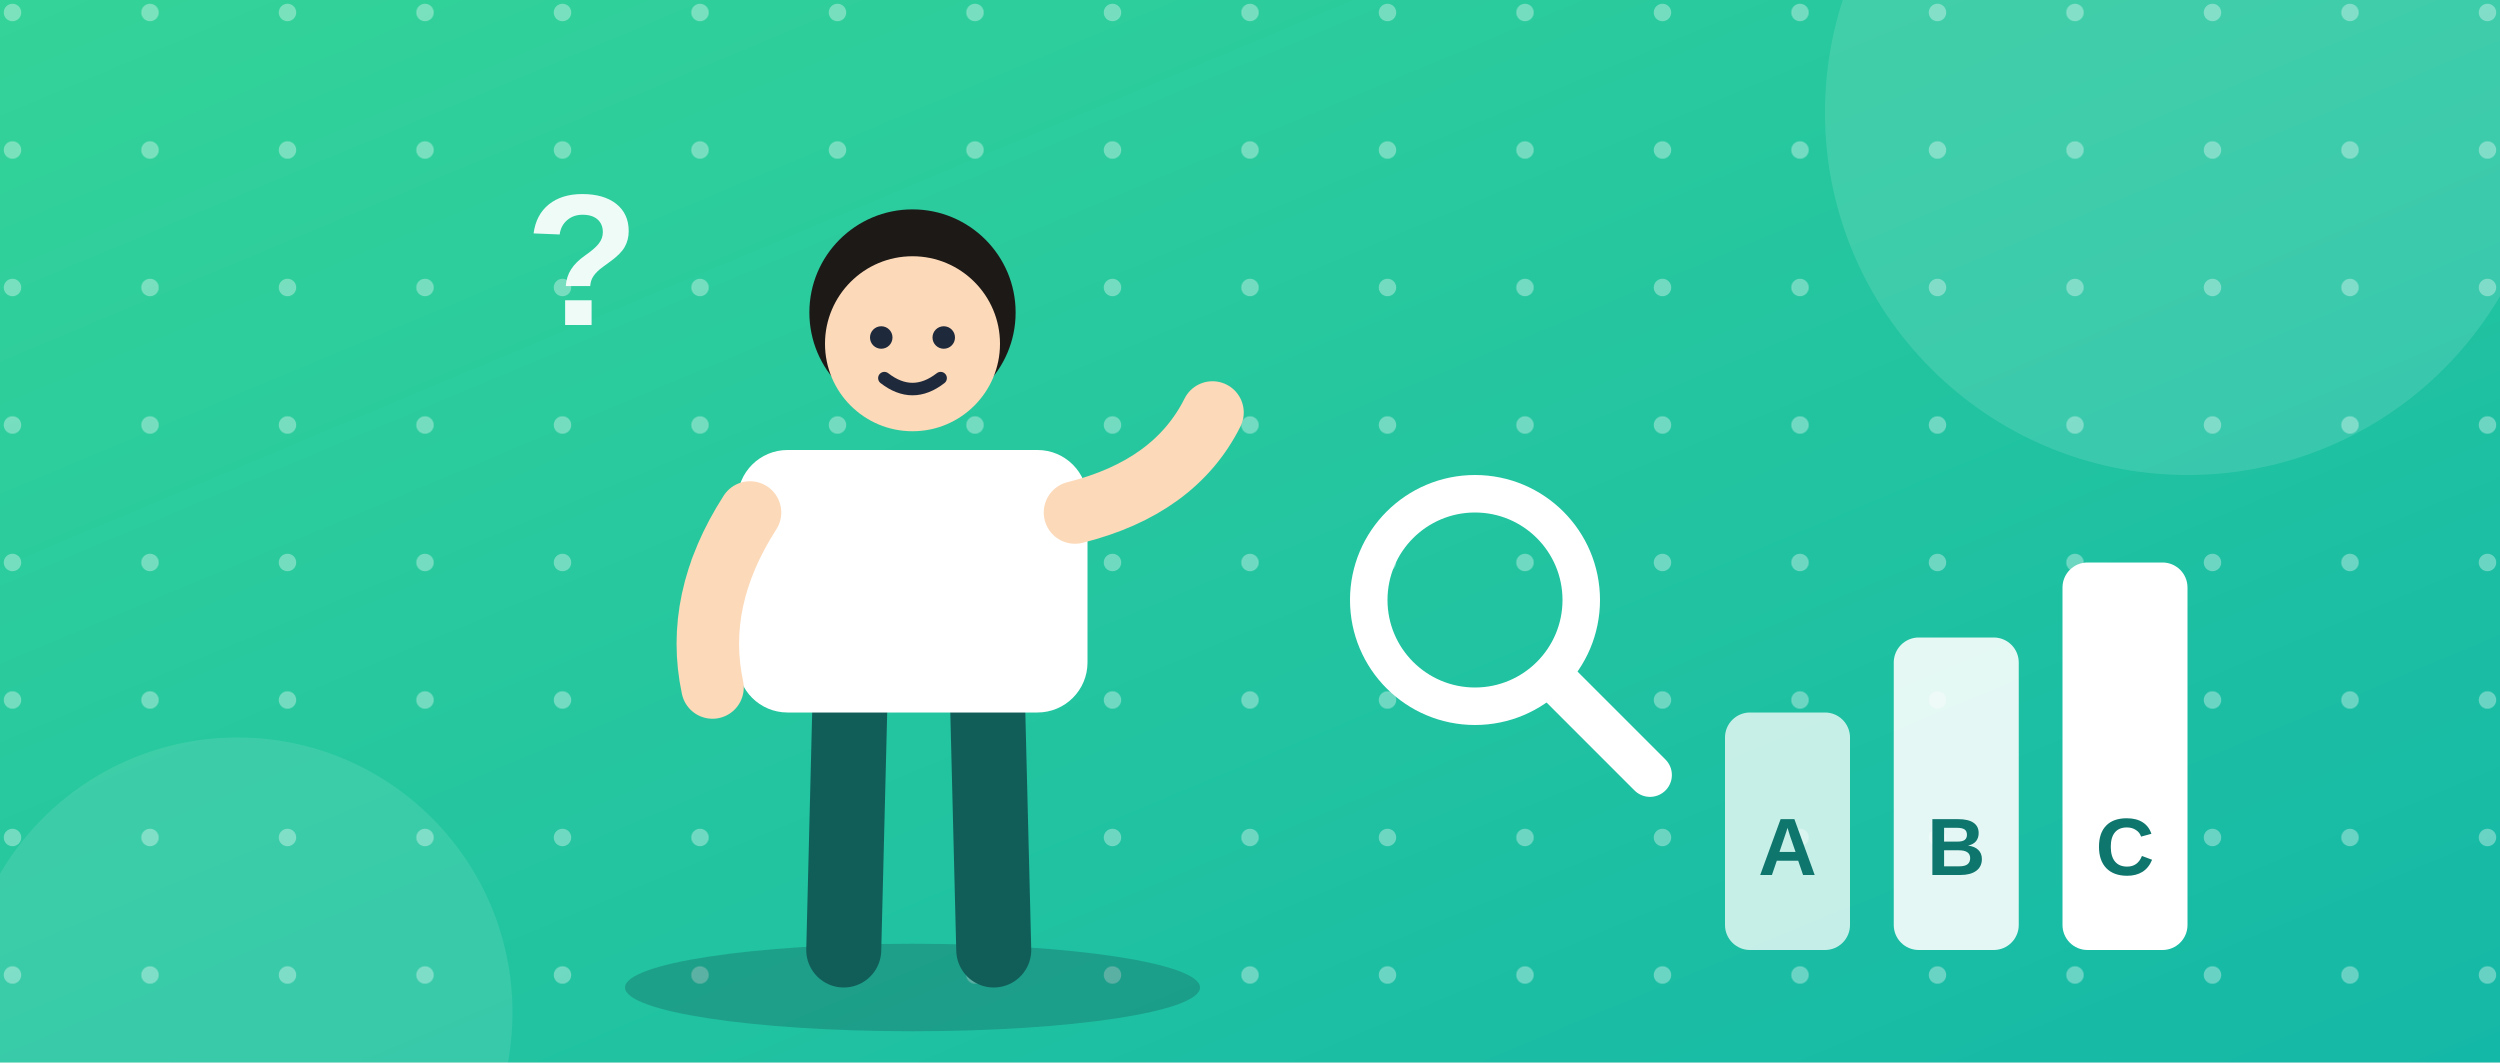
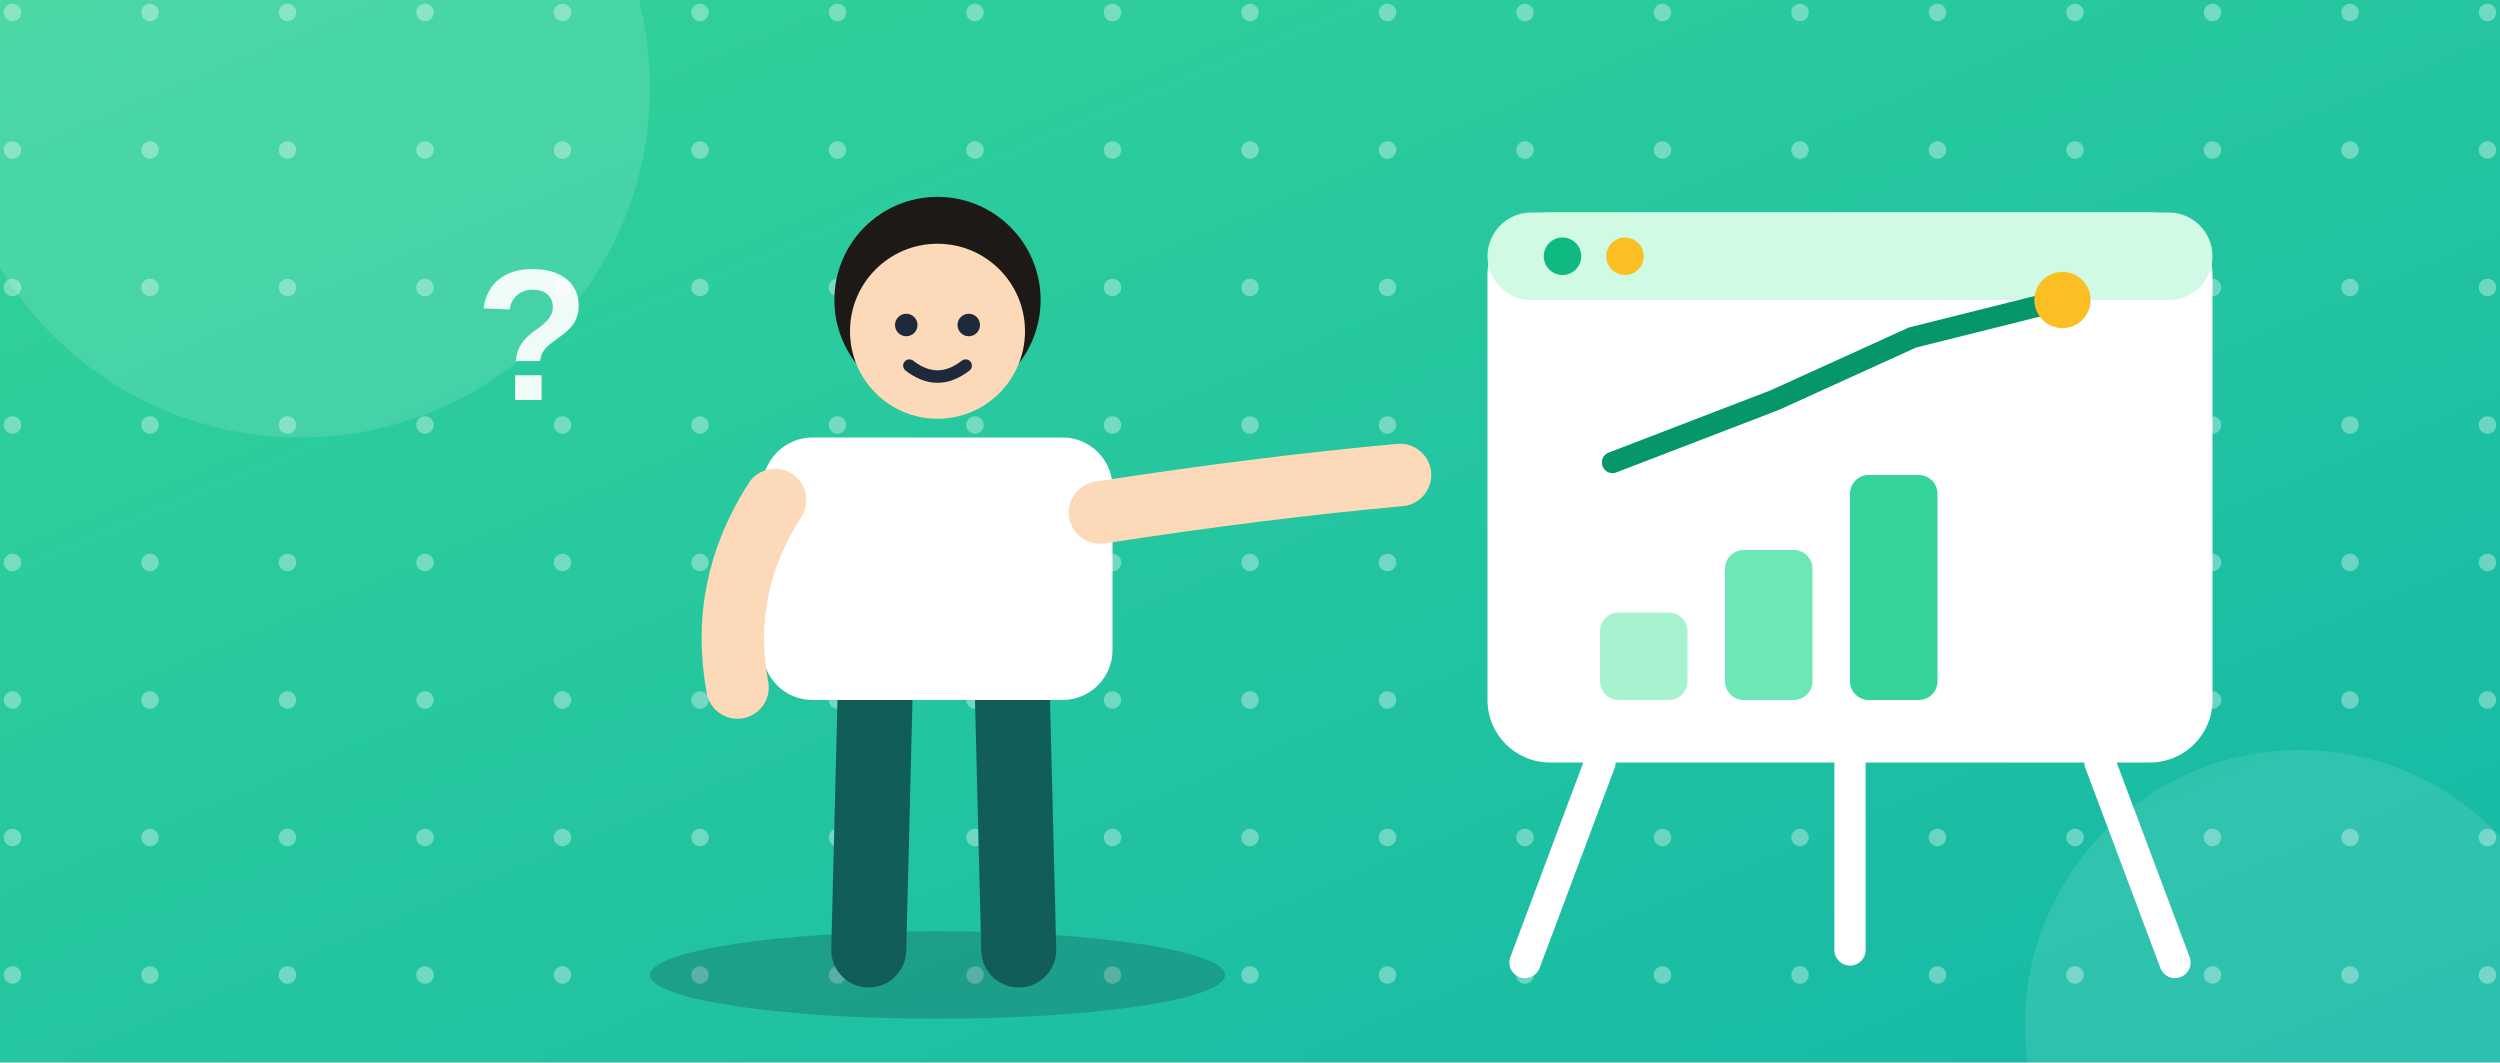
<svg xmlns="http://www.w3.org/2000/svg" viewBox="0 0 400 170" role="img" aria-label="AI Learner, Grades 5-6">
  <defs>
    <linearGradient id="bg" x1="0" y1="0" x2="1" y2="1">
      <stop offset="0" stop-color="#34d399" />
      <stop offset="1" stop-color="#14b8a6" />
    </linearGradient>
    <pattern id="dots" width="22" height="22" patternUnits="userSpaceOnUse">
      <circle cx="2" cy="2" r="1.4" fill="rgba(255,255,255,0.35)" />
    </pattern>
  </defs>
  <rect width="400" height="170" fill="url(#bg)" />
  <rect width="400" height="170" fill="url(#dots)" />
-   <circle cx="350" cy="18" r="58" fill="rgba(255,255,255,0.12)" />
-   <circle cx="38" cy="162" r="44" fill="rgba(255,255,255,0.10)" />
-   <ellipse cx="146" cy="158" rx="46" ry="7" fill="rgba(15,23,42,0.20)" />
-   <g transform="translate(146,108)">
-     <path d="M-10 4 L-11 44" stroke="#115e59" stroke-width="12" stroke-linecap="round" />
-     <path d="M12 4 L13 44" stroke="#115e59" stroke-width="12" stroke-linecap="round" />
+   <circle cx="48" cy="14" r="56" fill="rgba(255,255,255,0.12)" />
+   <circle cx="368" cy="164" r="44" fill="rgba(255,255,255,0.10)" />
+   <ellipse cx="150" cy="156" rx="46" ry="7" fill="rgba(15,23,42,0.20)" />
+   <g transform="translate(150,106)">
+     <path d="M-10 6 L-11 46" stroke="#115e59" stroke-width="12" stroke-linecap="round" />
+     <path d="M12 6 L13 46" stroke="#115e59" stroke-width="12" stroke-linecap="round" />
    <path d="M-20 -36 h40 a8 8 0 0 1 8 8 v26 a8 8 0 0 1 -8 8 h-40 a8 8 0 0 1 -8 -8 v-26 a8 8 0 0 1 8 -8 z" fill="#ffffff" />
-     <path d="M-26 -26 Q -35 -12 -32 2" stroke="#fcd9b8" stroke-width="10" stroke-linecap="round" fill="none" />
-     <path d="M26 -26 Q 42 -30 48 -42" stroke="#fcd9b8" stroke-width="10" stroke-linecap="round" fill="none" />
+     <path d="M-26 -26 Q -35 -12 -32 4" stroke="#fcd9b8" stroke-width="10" stroke-linecap="round" fill="none" />
+     <path d="M26 -24 Q 52 -28 74 -30" stroke="#fcd9b8" stroke-width="10" stroke-linecap="round" fill="none" />
    <circle cx="0" cy="-58" r="16.5" fill="#1c1917" />
    <circle cx="0" cy="-53" r="14" fill="#fcd9b8" />
    <circle cx="-5" cy="-54" r="1.8" fill="#1e293b" />
    <circle cx="5" cy="-54" r="1.8" fill="#1e293b" />
    <path d="M-4.5 -47.5 Q 0 -44 4.5 -47.5" stroke="#1e293b" stroke-width="2" stroke-linecap="round" fill="none" />
  </g>
-   <g transform="translate(236,96)" stroke="#ffffff" fill="none">
-     <circle cx="0" cy="0" r="17" stroke-width="6" />
-     <path d="M13 13 L28 28" stroke-width="7" stroke-linecap="round" />
+   <g transform="translate(296,92)">
+     <rect x="-58" y="-58" width="116" height="88" rx="10" fill="#ffffff" />
+     <rect x="-58" y="-58" width="116" height="14" rx="7" fill="#d1fae5" />
+     <circle cx="-46" cy="-51" r="3" fill="#10b981" />
+     <circle cx="-36" cy="-51" r="3" fill="#fbbf24" />
+     <rect x="-40" y="6" width="14" height="14" rx="3" fill="#a7f3d0" />
+     <rect x="-20" y="-4" width="14" height="24" rx="3" fill="#6ee7b7" />
+     <rect x="0" y="-16" width="14" height="36" rx="3" fill="#34d399" />
+     <path d="M-38 -18 L-12 -28 L10 -38 L34 -44" stroke="#059669" stroke-width="3.4" stroke-linecap="round" fill="none" />
+     <circle cx="34" cy="-44" r="4.5" fill="#fbbf24" />
+     <path d="M-40 30 L-52 62 M40 30 L52 62 M0 30 L0 60" stroke="#ffffff" stroke-width="5" stroke-linecap="round" />
  </g>
-   <g transform="translate(314,124)">
-     <rect x="-38" y="-10" width="20" height="38" rx="4" fill="#ffffff" opacity="0.75" />
-     <rect x="-11" y="-22" width="20" height="50" rx="4" fill="#ffffff" opacity="0.88" />
-     <rect x="16" y="-34" width="20" height="62" rx="4" fill="#ffffff" />
-     <text x="-28" y="16" text-anchor="middle" font-family="Arial, sans-serif" font-weight="bold" font-size="13" fill="#0f766e">A</text>
-     <text x="-1" y="16" text-anchor="middle" font-family="Arial, sans-serif" font-weight="bold" font-size="13" fill="#0f766e">B</text>
-     <text x="26" y="16" text-anchor="middle" font-family="Arial, sans-serif" font-weight="bold" font-size="13" fill="#0f766e">C</text>
-   </g>
-   <g transform="translate(84,52)" font-family="Arial, sans-serif" font-weight="bold" font-size="30" fill="#ffffff" opacity="0.92">
+   <g transform="translate(76,64)" font-family="Arial, sans-serif" font-weight="bold" font-size="30" fill="#ffffff" opacity="0.92">
    <text>?</text>
  </g>
</svg>
